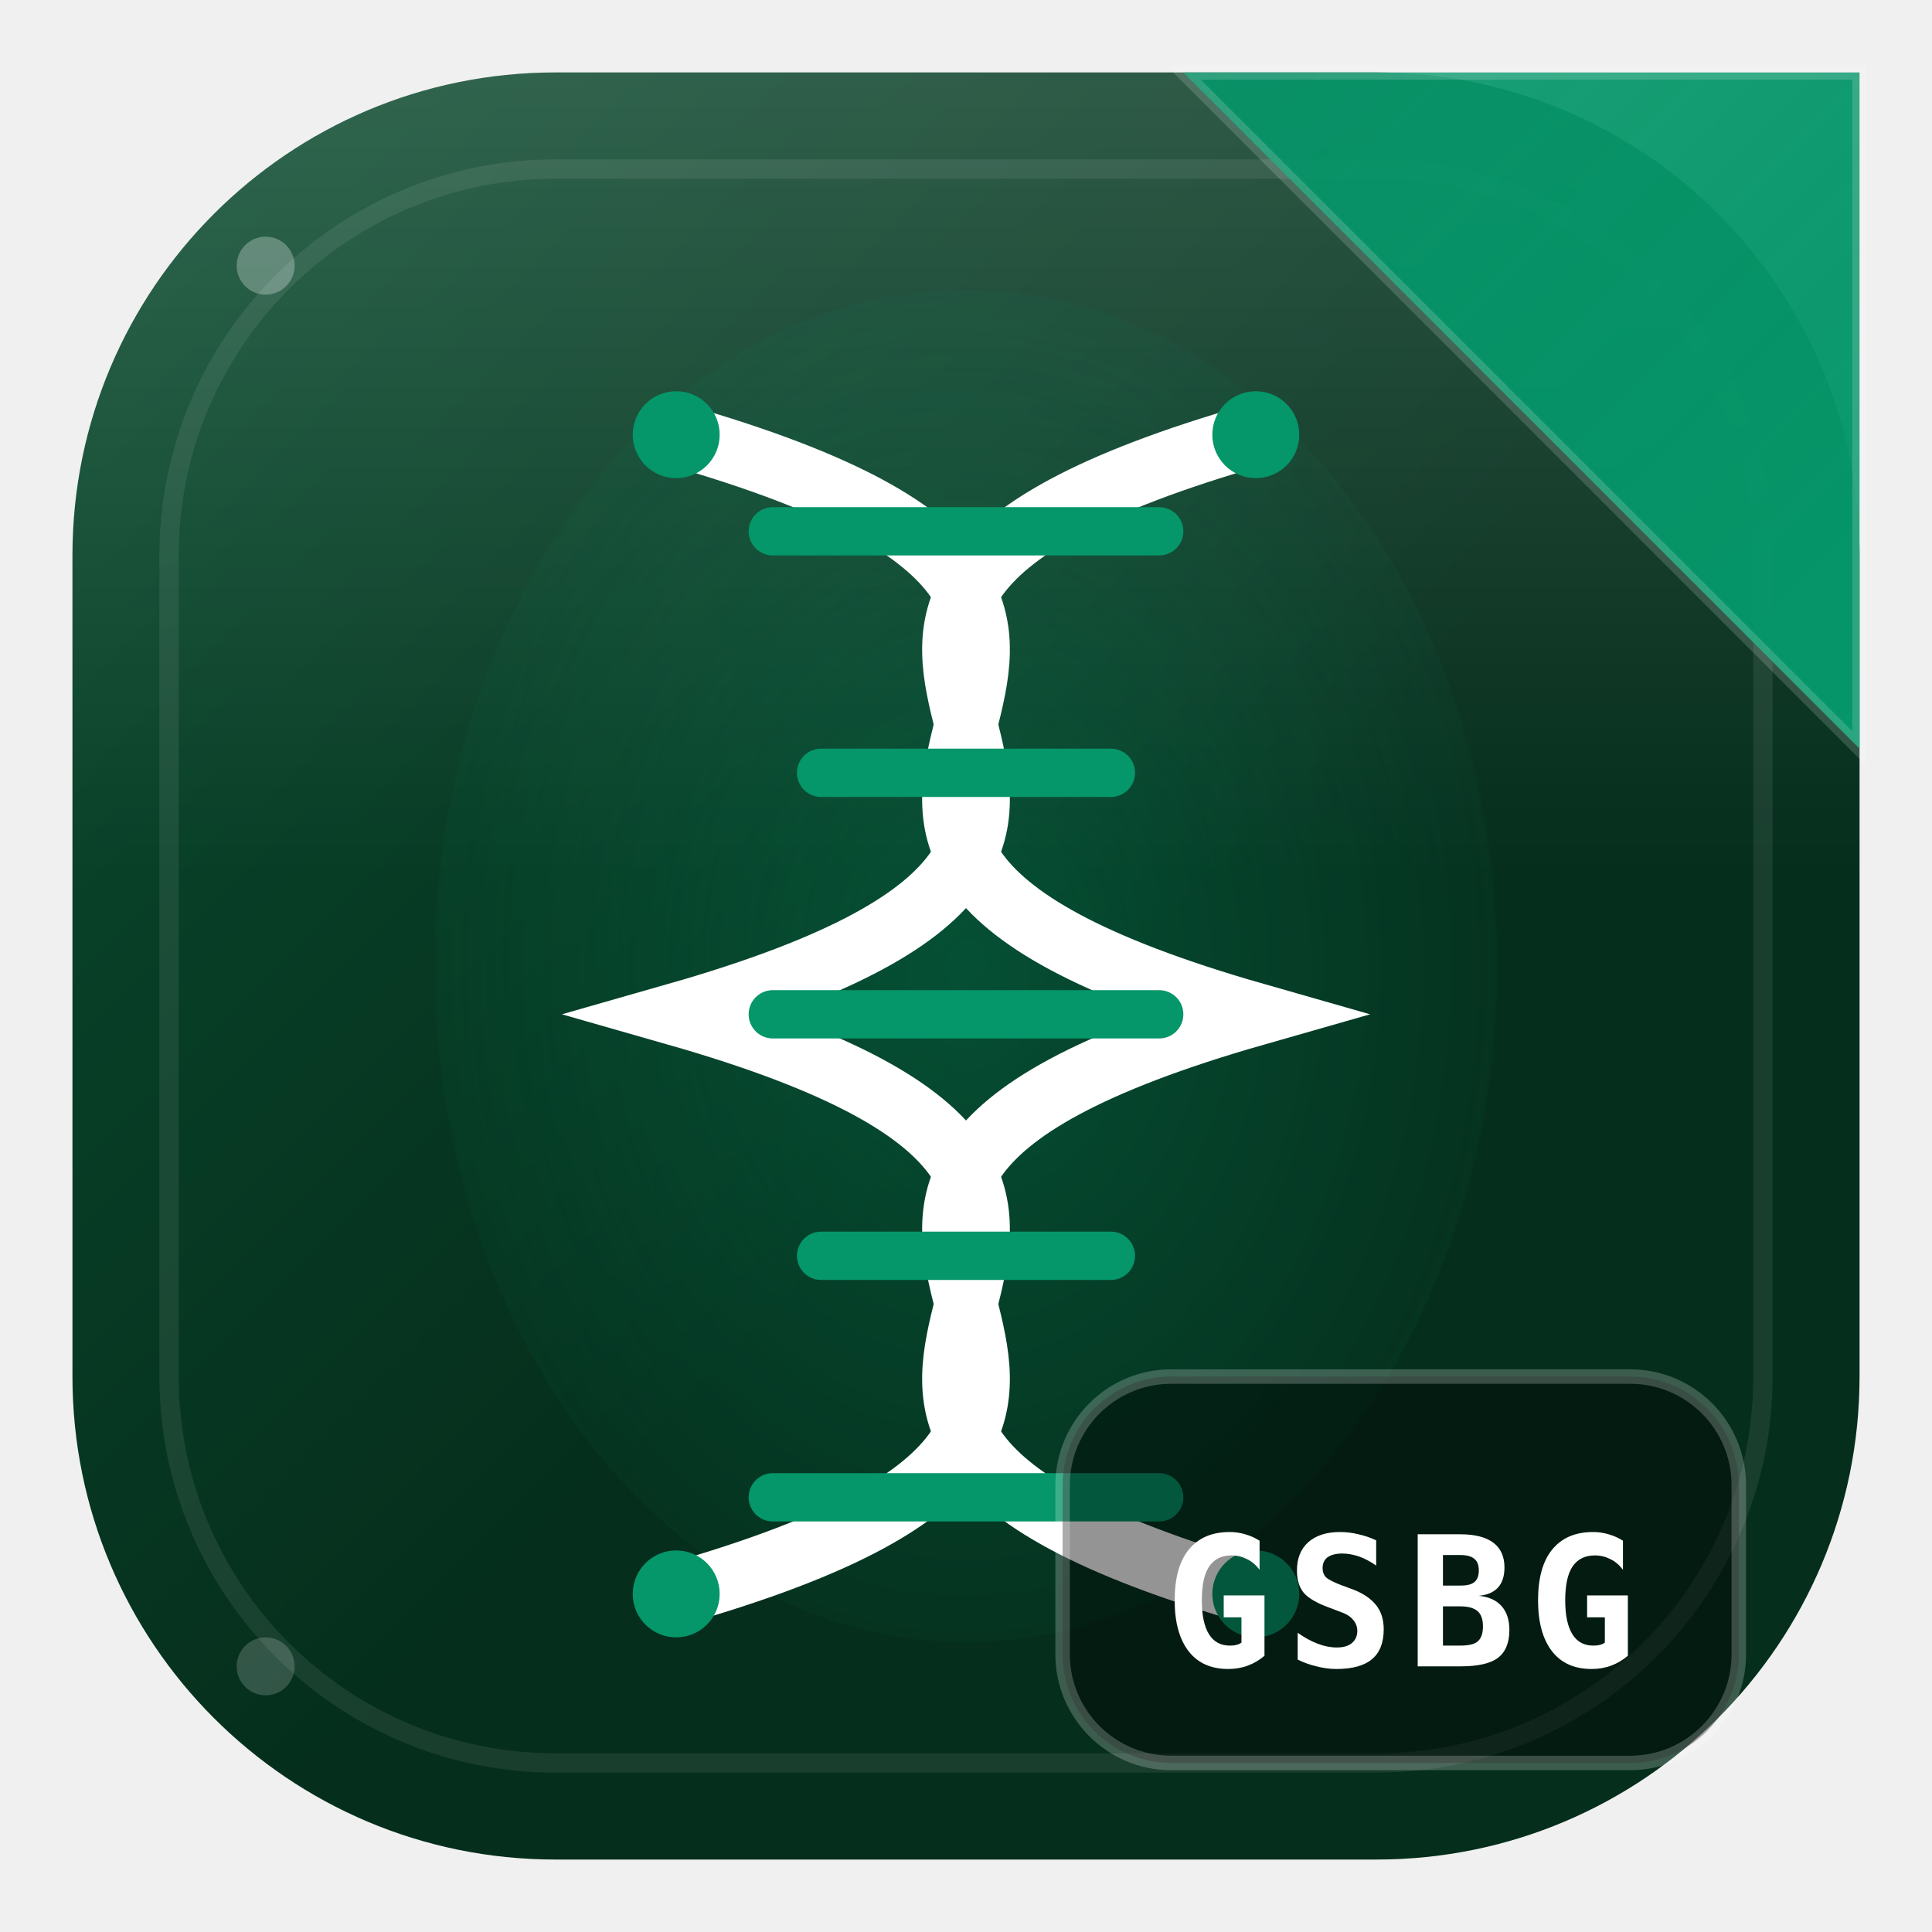
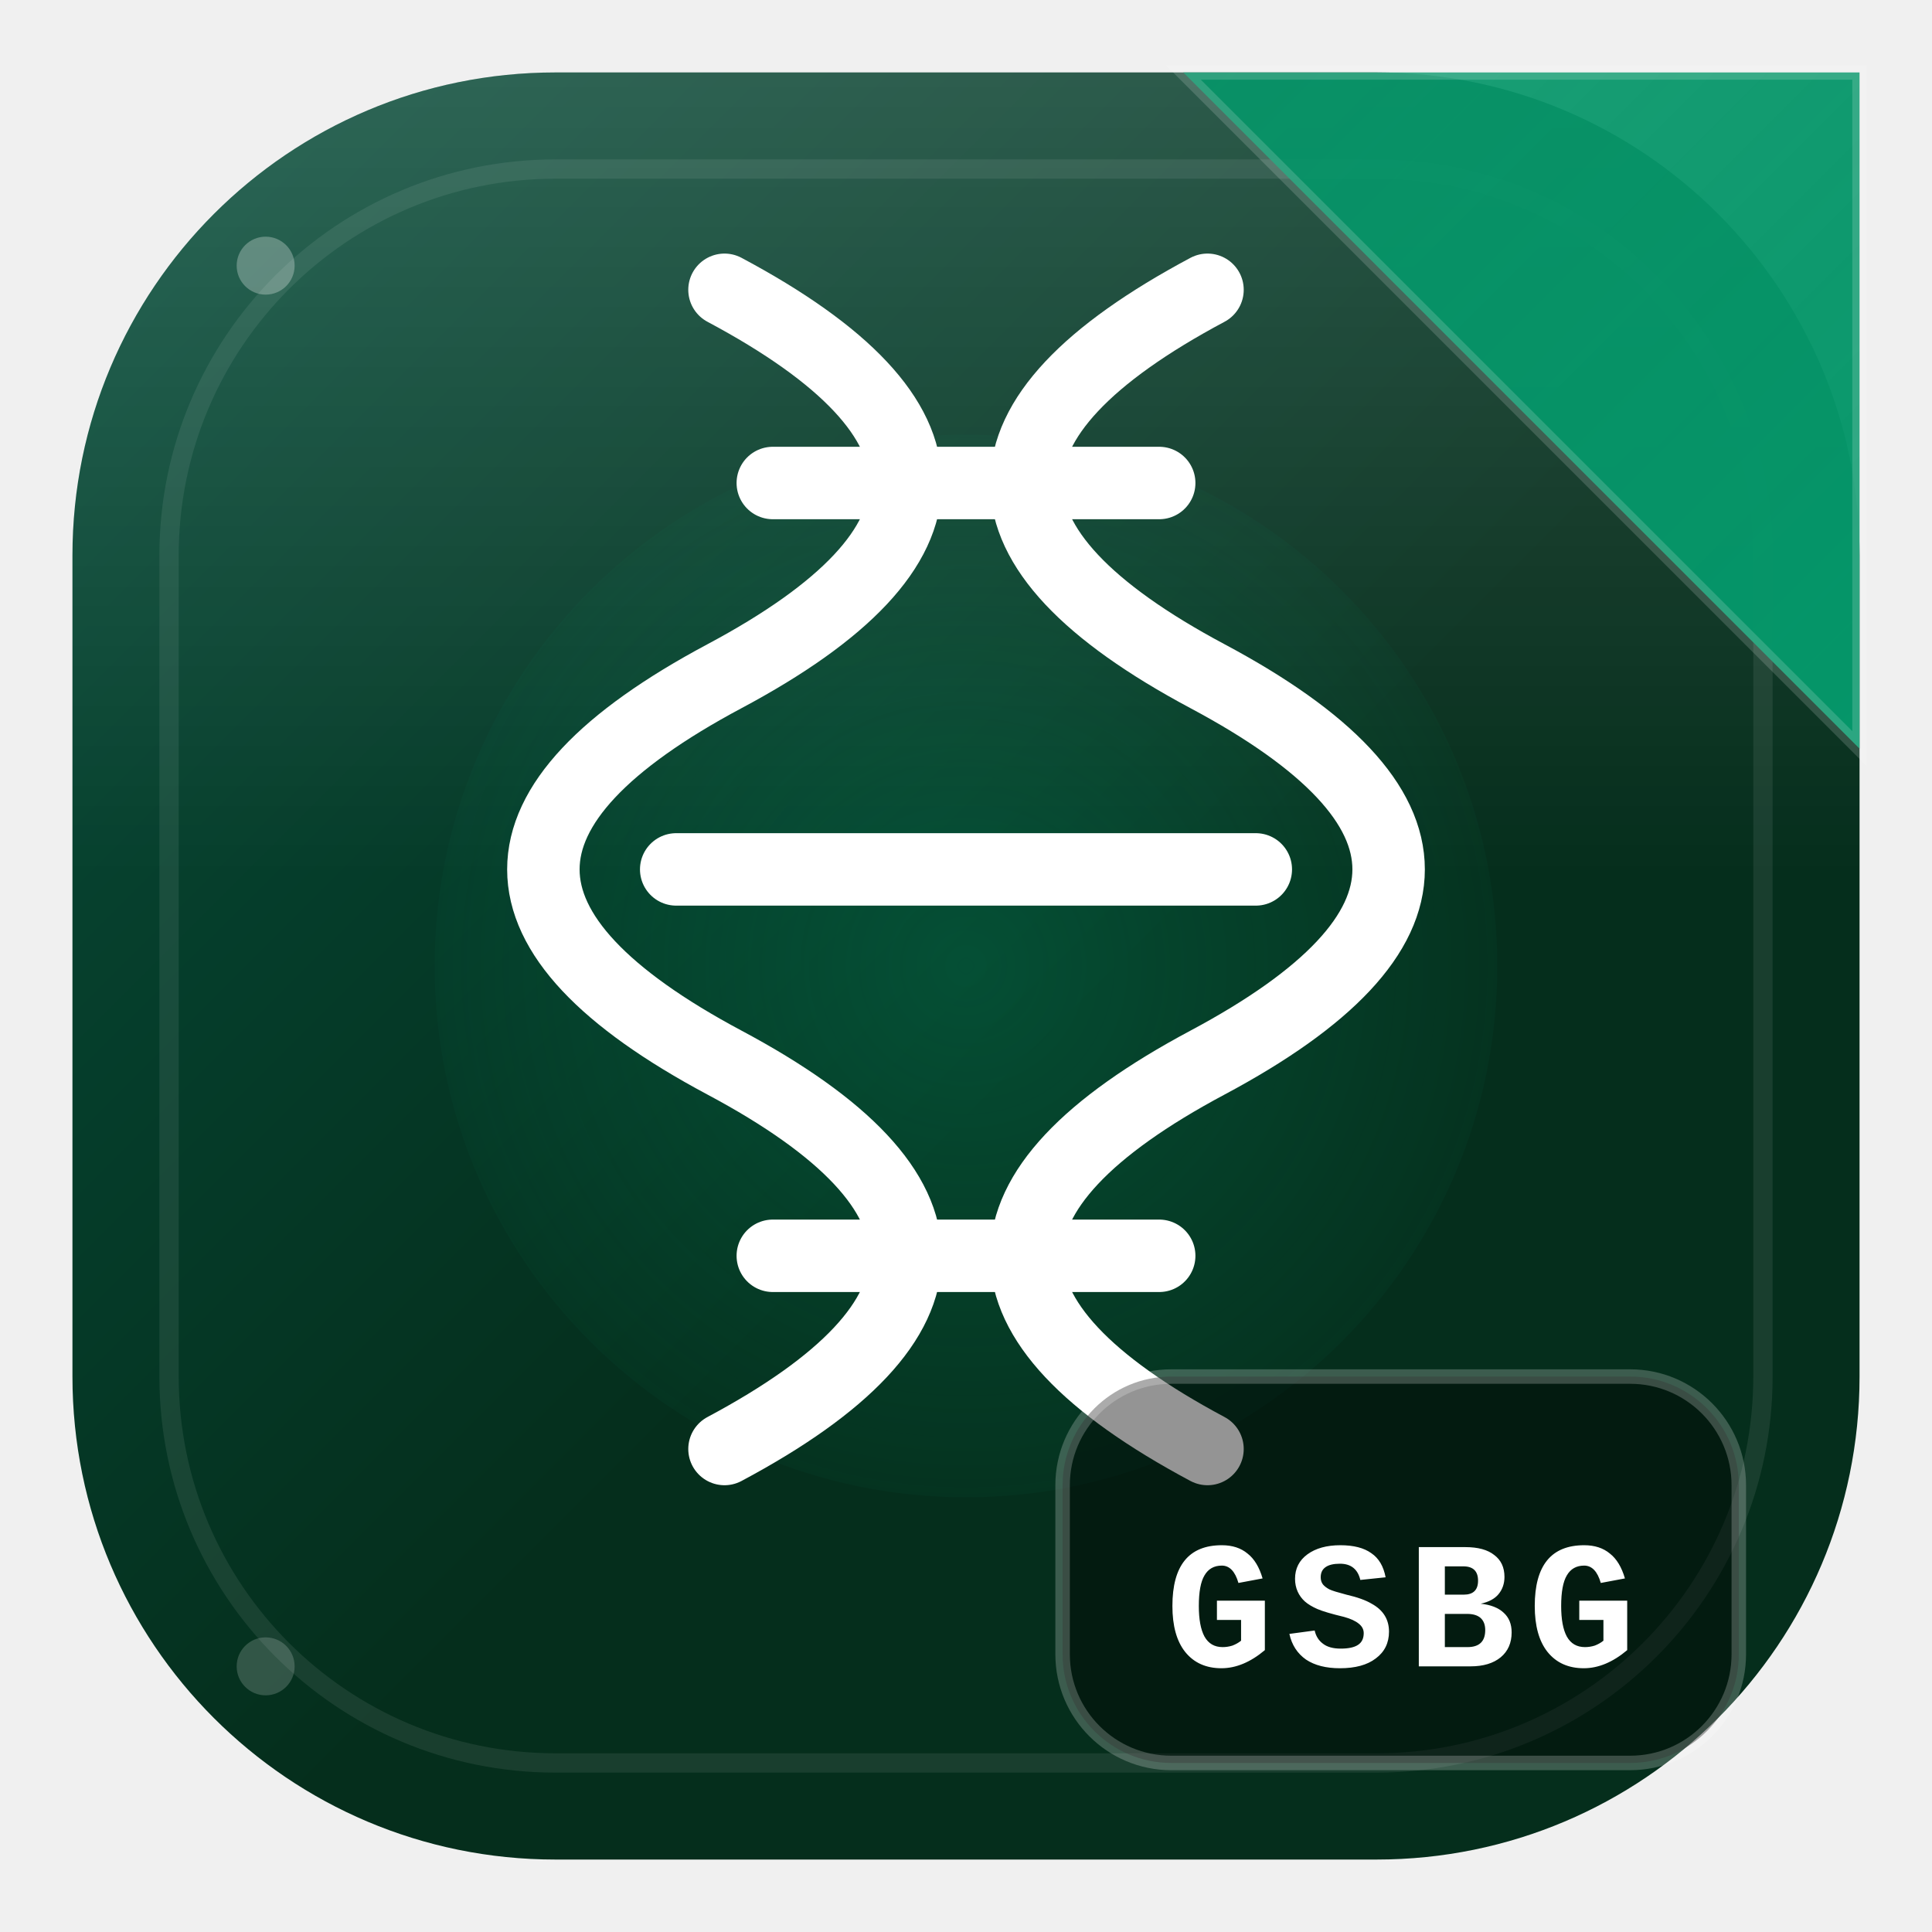
- <svg xmlns="http://www.w3.org/2000/svg" viewBox="0 0 80 80" aria-label="GSBG 2027 logo">
+ <svg xmlns="http://www.w3.org/2000/svg" viewBox="0 0 80 80" width="1024" height="1024">
  <defs>
-     <linearGradient id="tileH" x1="0" y1="0" x2="1" y2="1">
-       <stop offset="0%" stop-color="#0a4d30" />
+     <linearGradient id="tile" x1="0" y1="0" x2="1" y2="1">
+       <stop offset="0%" stop-color="#064e3b" />
      <stop offset="55%" stop-color="#052e1c" />
      <stop offset="100%" stop-color="#052e1c" />
    </linearGradient>
-     <linearGradient id="accH" x1="0" y1="0" x2="1" y2="1">
+     <linearGradient id="acc" x1="0" y1="0" x2="1" y2="1">
      <stop offset="0%" stop-color="#059669" stop-opacity="0.9" />
      <stop offset="100%" stop-color="#059669" />
    </linearGradient>
-     <radialGradient id="glowH" cx="0.5" cy="0.5" r="0.6">
+     <linearGradient id="hi" x1="0" y1="0" x2="0" y2="1">
+       <stop offset="0%" stop-color="#ffffff" stop-opacity="0.16" />
+       <stop offset="45%" stop-color="#ffffff" stop-opacity="0" />
+     </linearGradient>
+     <radialGradient id="glow" cx="0.5" cy="0.5" r="0.6">
      <stop offset="0%" stop-color="#059669" stop-opacity="0.3" />
      <stop offset="100%" stop-color="#059669" stop-opacity="0" />
    </radialGradient>
-     <linearGradient id="hiH" x1="0" y1="0" x2="0" y2="1">
-       <stop offset="0%" stop-color="#ffffff" stop-opacity="0.16" />
-       <stop offset="45%" stop-color="#ffffff" stop-opacity="0" />
-     </linearGradient>
  </defs>
-   <rect x="3" y="3" width="74" height="74" rx="20" fill="url(#tileH)" />
-   <rect x="3" y="3" width="74" height="74" rx="20" fill="url(#hiH)" />
+   <rect x="3" y="3" width="74" height="74" rx="20" fill="url(#tile)" />
+   <rect x="3" y="3" width="74" height="74" rx="20" fill="url(#hi)" />
  <rect x="7" y="7" width="66" height="66" rx="16" fill="none" stroke="rgba(255,255,255,0.08)" stroke-width="0.8" />
-   <path d="M 77 3 L 77 31 L 49 3 Z" fill="url(#accH)" />
+   <path d="M 77 3 L 77 31 L 49 3 Z" fill="url(#acc)" />
  <path d="M 77 3 L 77 31 L 49 3 Z" fill="none" stroke="rgba(255,255,255,0.16)" stroke-width="0.6" />
-   <ellipse cx="40" cy="40" rx="22" ry="28" fill="url(#glowH)" />
-   <g fill="none" stroke="#ffffff" stroke-width="2.6" stroke-linecap="round">
-     <path d="M 28 18 C 56 26, 24 34, 52 42 C 24 50, 56 58, 28 66" />
-     <path d="M 52 18 C 24 26, 56 34, 28 42 C 56 50, 24 58, 52 66" />
-   </g>
-   <g stroke="#059669" stroke-width="2" stroke-linecap="round">
-     <line x1="32" y1="22" x2="48" y2="22" />
-     <line x1="34" y1="32" x2="46" y2="32" />
-     <line x1="32" y1="42" x2="48" y2="42" />
-     <line x1="34" y1="52" x2="46" y2="52" />
-     <line x1="32" y1="62" x2="48" y2="62" />
-   </g>
-   <g fill="#059669">
-     <circle cx="28" cy="18" r="1.8" />
-     <circle cx="52" cy="18" r="1.8" />
-     <circle cx="28" cy="66" r="1.8" />
-     <circle cx="52" cy="66" r="1.8" />
+   <ellipse cx="40" cy="40" rx="22" ry="22" fill="url(#glow)" />
+   <g fill="none" stroke="#ffffff" stroke-width="3" stroke-linecap="round">
+     <path d="M 30 12 Q 45 20 30 28 Q 15 36 30 44 Q 45 52 30 60" />
+     <path d="M 50 12 Q 35 20 50 28 Q 65 36 50 44 Q 35 52 50 60" />
+     <line x1="32" y1="20" x2="48" y2="20" />
+     <line x1="28" y1="36" x2="52" y2="36" />
+     <line x1="32" y1="52" x2="48" y2="52" />
  </g>
  <circle cx="11" cy="11" r="1.2" fill="rgba(255,255,255,0.28)" />
  <circle cx="11" cy="69" r="1.2" fill="rgba(255,255,255,0.18)" />
  <g transform="translate(44 57)">
    <rect x="0" y="0" width="28" height="16" rx="4.5" fill="rgba(0,0,0,0.42)" stroke="rgba(255,255,255,0.22)" stroke-width="0.6" />
-     <text x="14" y="12" text-anchor="middle" font-family="'JetBrains Mono', monospace" font-size="7.5" font-weight="700" fill="#ffffff" letter-spacing="0.5">GSBG</text>
+     <text x="14" y="12" text-anchor="middle" font-family="'JetBrains Mono', 'Courier New', monospace" font-size="7.5" font-weight="700" fill="#ffffff" letter-spacing="0.5">GSBG</text>
  </g>
</svg>
